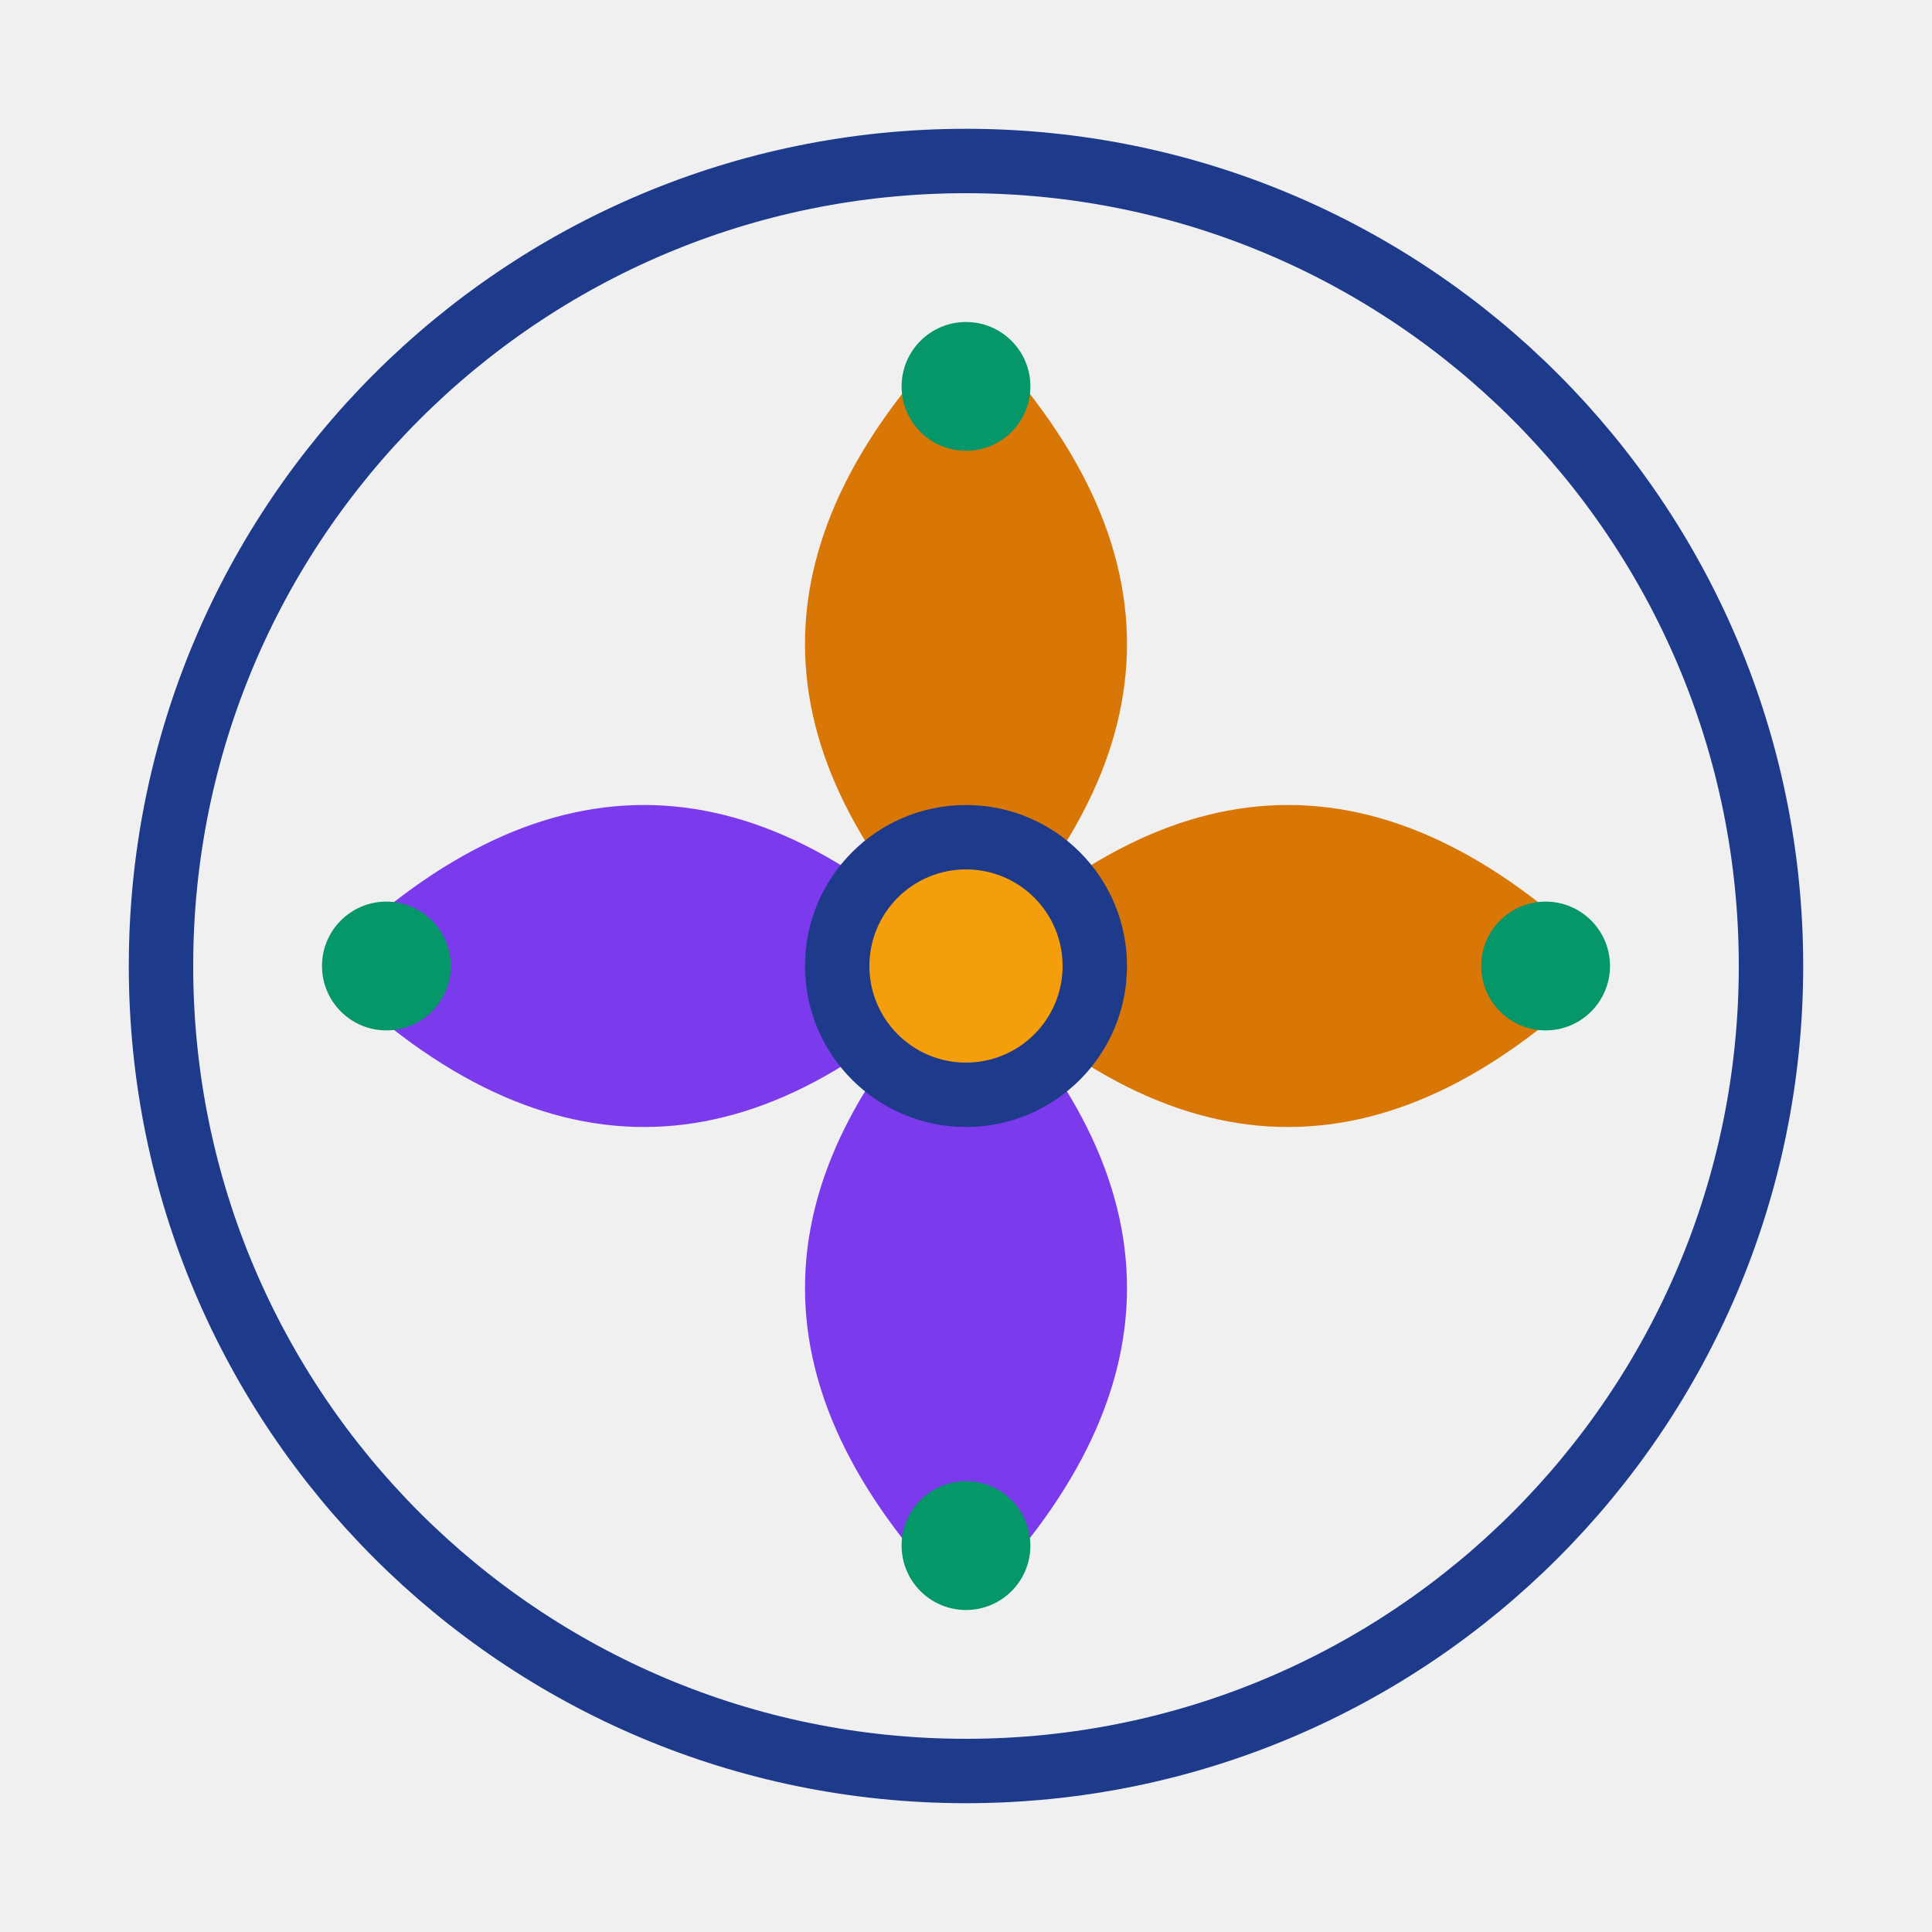
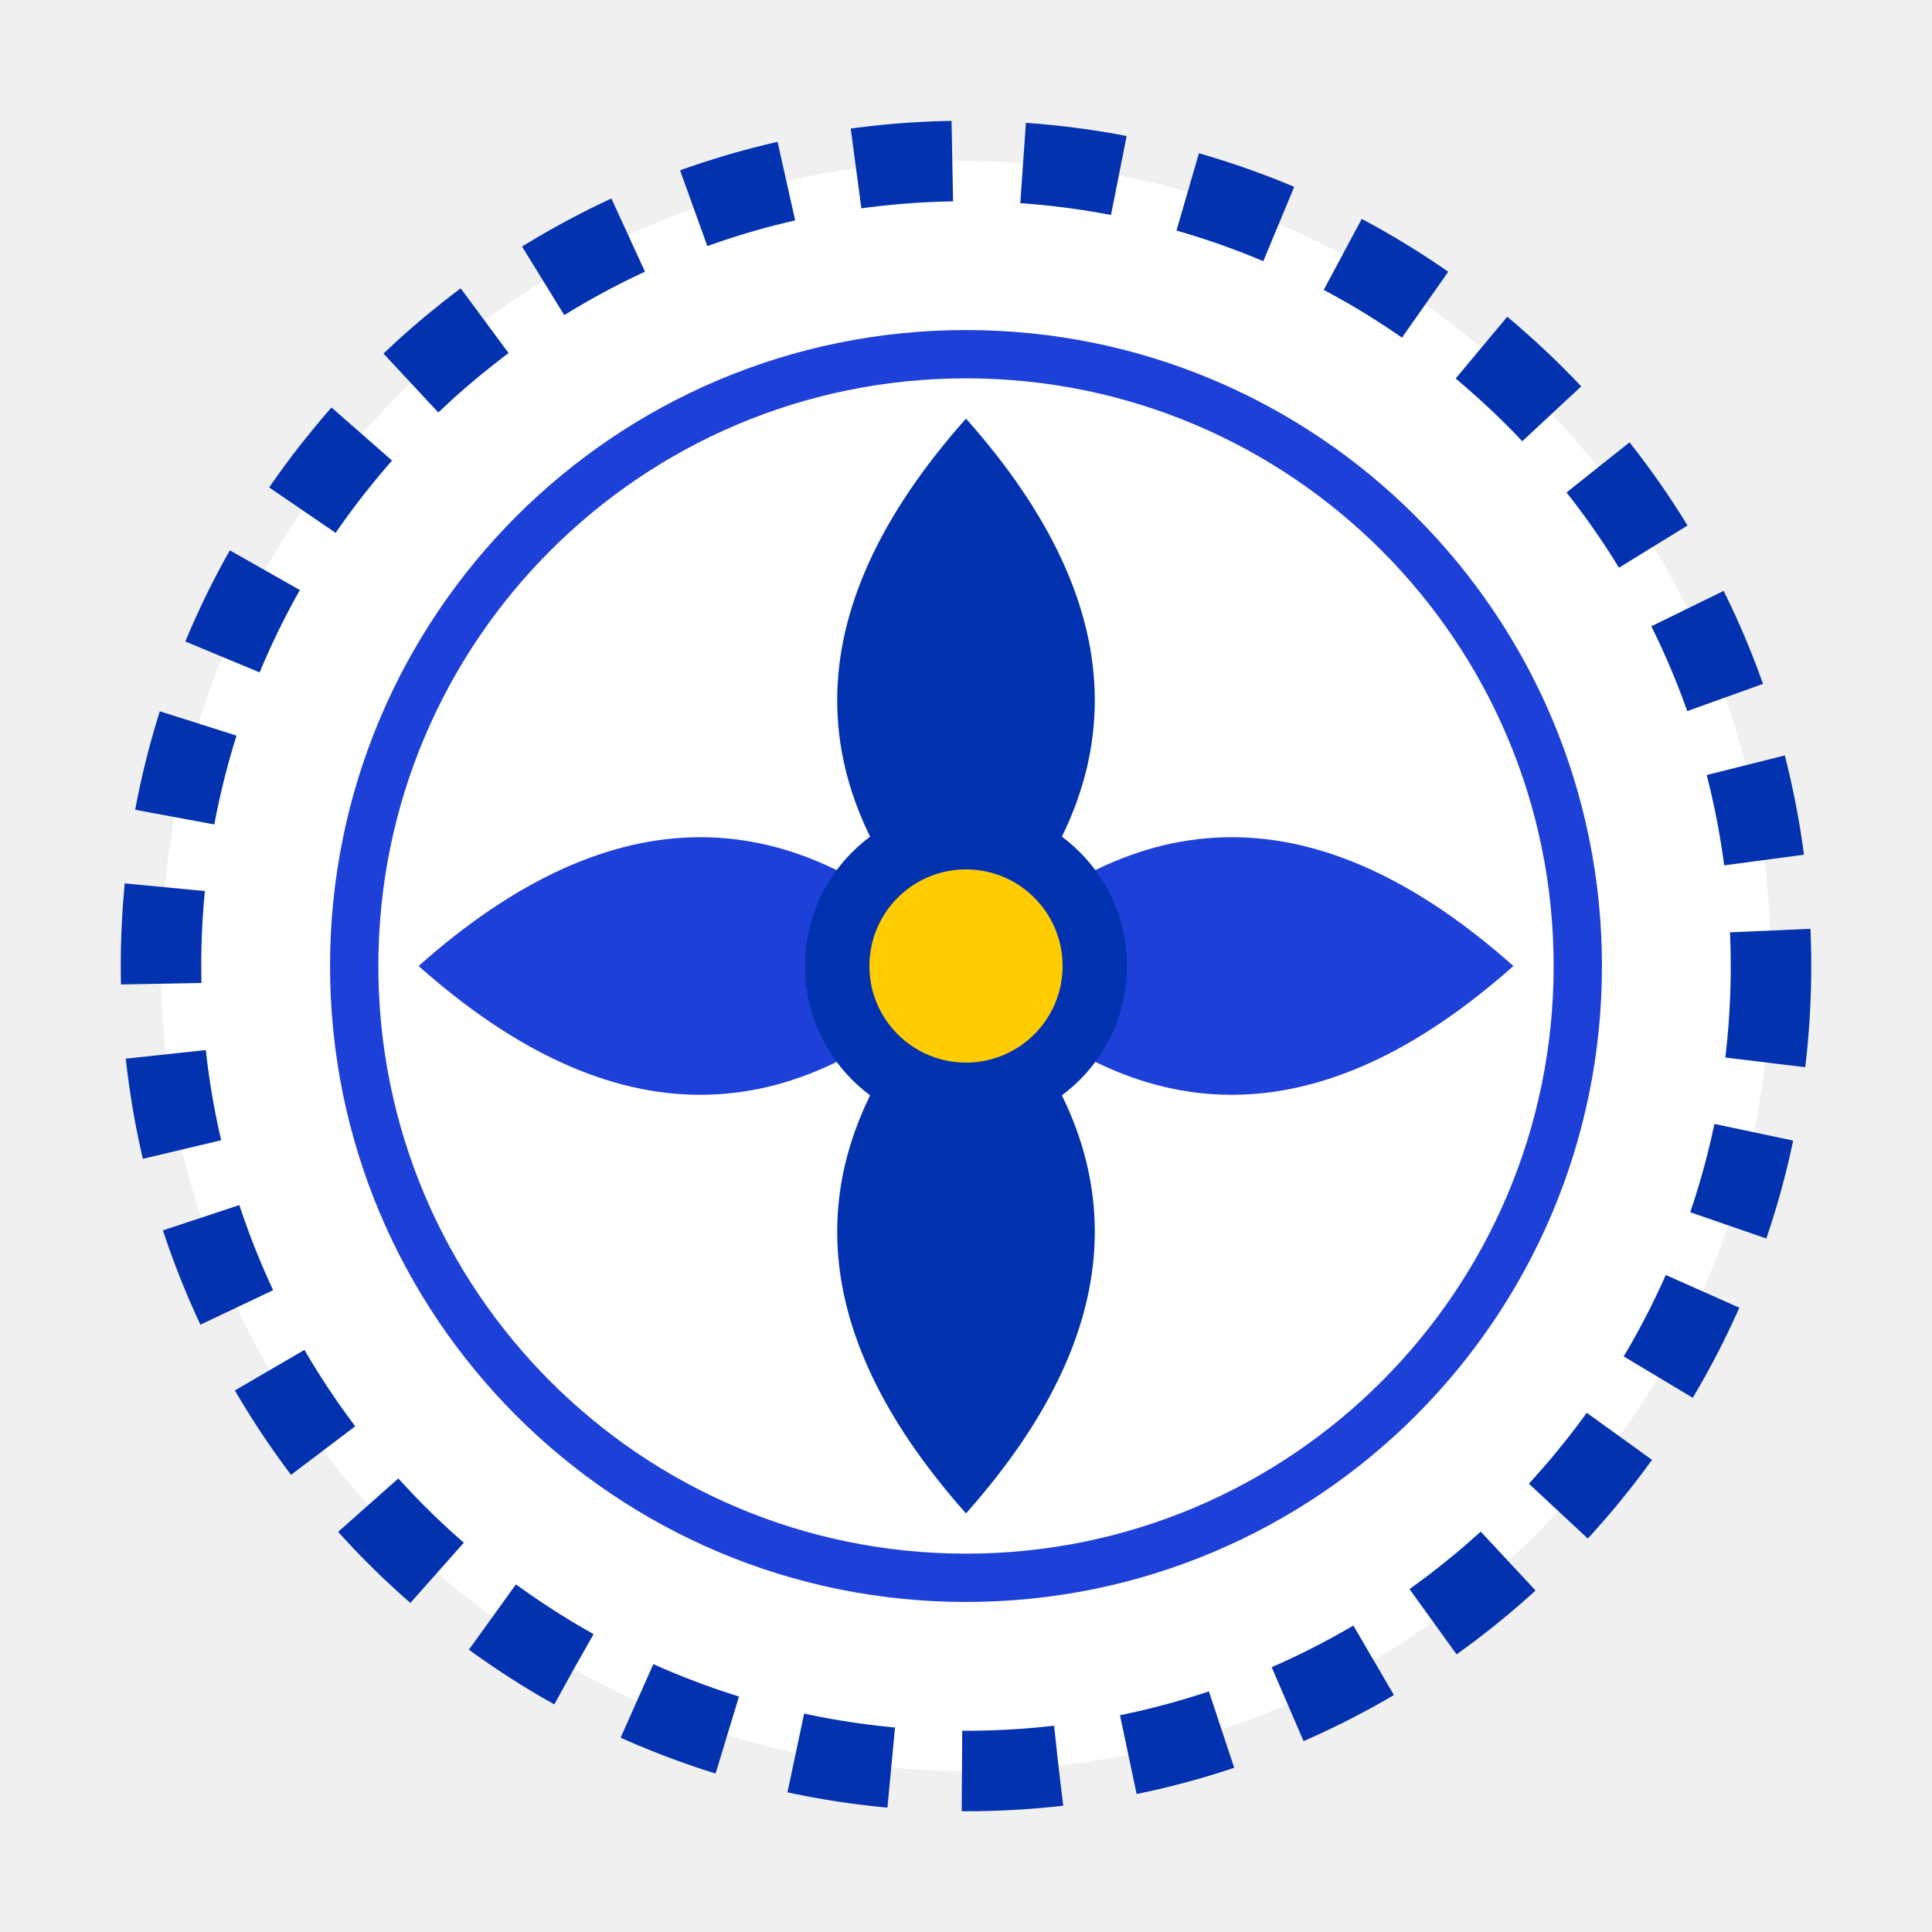
<svg xmlns="http://www.w3.org/2000/svg" viewBox="0 0 60 60" width="60" height="60">
-   <g>
-     <circle cx="30" cy="30" r="25" fill="none" stroke="#1E3A8A" stroke-width="2" />
-     <path d="M 30 10 Q 20 20, 30 30 Q 40 20, 30 10" fill="#D97706" />
-     <path d="M 50 30 Q 40 20, 30 30 Q 40 40, 50 30" fill="#D97706" />
-     <path d="M 30 50 Q 40 40, 30 30 Q 20 40, 30 50" fill="#7C3AED" />
-     <path d="M 10 30 Q 20 40, 30 30 Q 20 20, 10 30" fill="#7C3AED" />
-     <circle cx="30" cy="30" r="5" fill="#1E3A8A" />
-     <circle cx="30" cy="30" r="3" fill="#F59E0B" />
-     <circle cx="30" cy="12" r="2" fill="#059669" />
-     <circle cx="48" cy="30" r="2" fill="#059669" />
-     <circle cx="30" cy="48" r="2" fill="#059669" />
-     <circle cx="12" cy="30" r="2" fill="#059669" />
-   </g>
+   <circle cx="30" cy="30" r="25" fill="#FFFFFF" stroke="#0232AF" stroke-width="2.5" stroke-dasharray="3 2.2" />
+   <circle cx="30" cy="30" r="19" fill="none" stroke="#1D40D9" stroke-width="1.5" />
+   <path d="M30 13 Q22 22 30 30 Q38 22 30 13Z" fill="#0232AF" />
+   <path d="M47 30 Q38 22 30 30 Q38 38 47 30Z" fill="#1D40D9" />
+   <path d="M30 47 Q38 38 30 30 Q22 38 30 47Z" fill="#0232AF" />
+   <path d="M13 30 Q22 38 30 30 Q22 22 13 30Z" fill="#1D40D9" />
+   <circle cx="30" cy="30" r="5" fill="#0232AF" />
+   <circle cx="30" cy="30" r="3" fill="#FFCC00" />
</svg>
